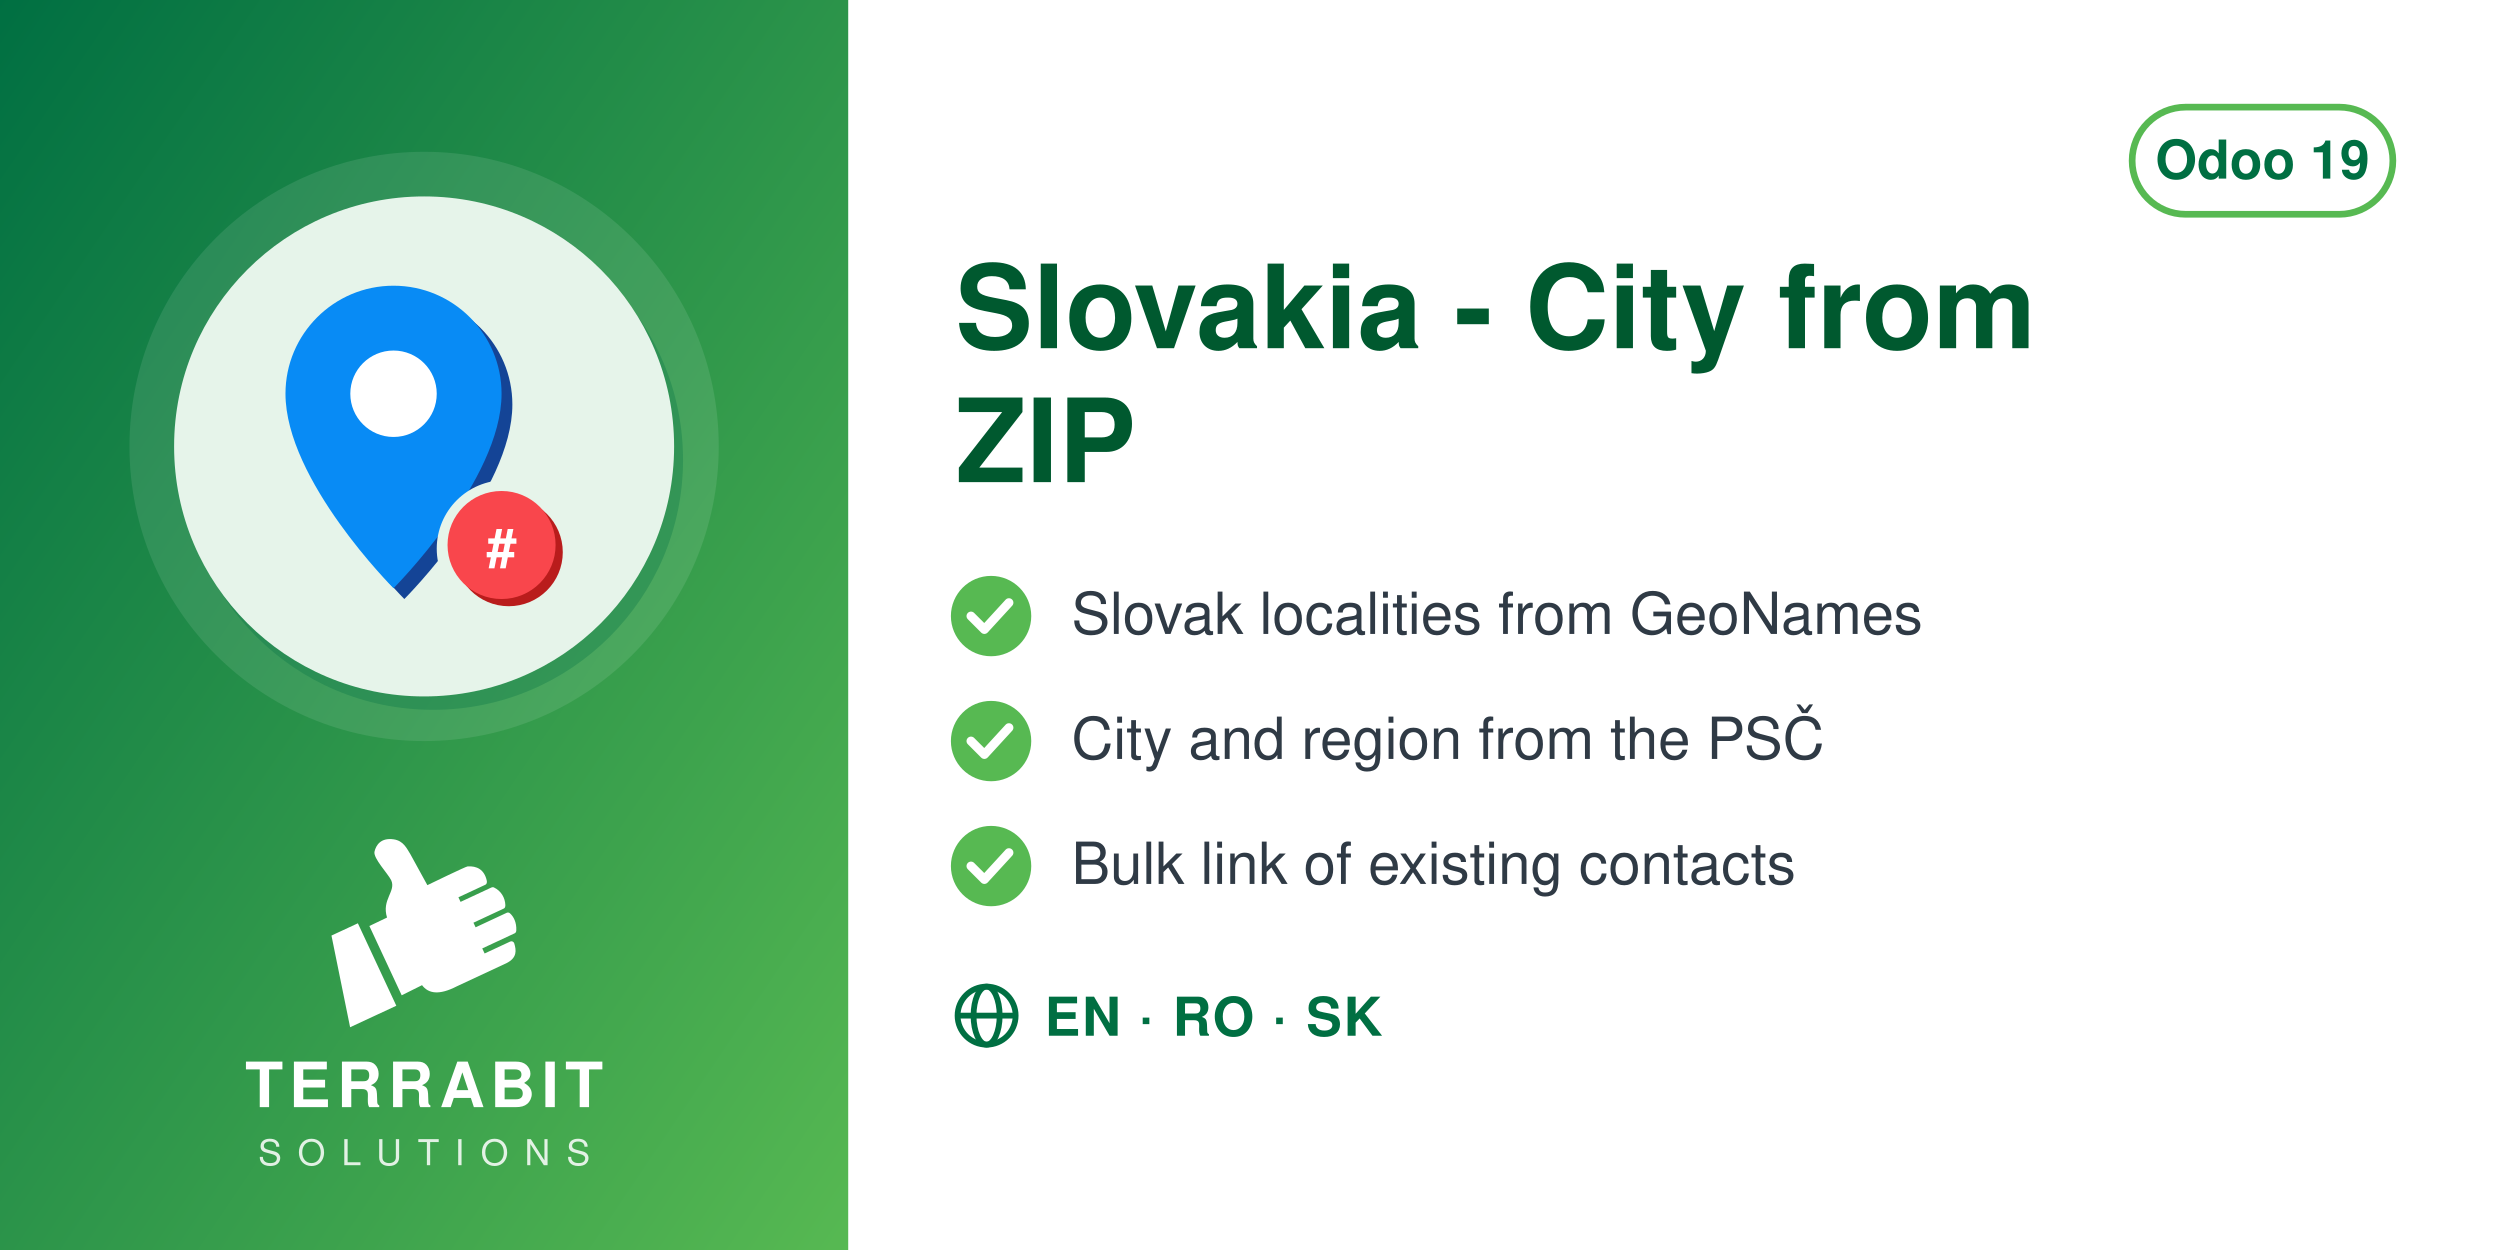
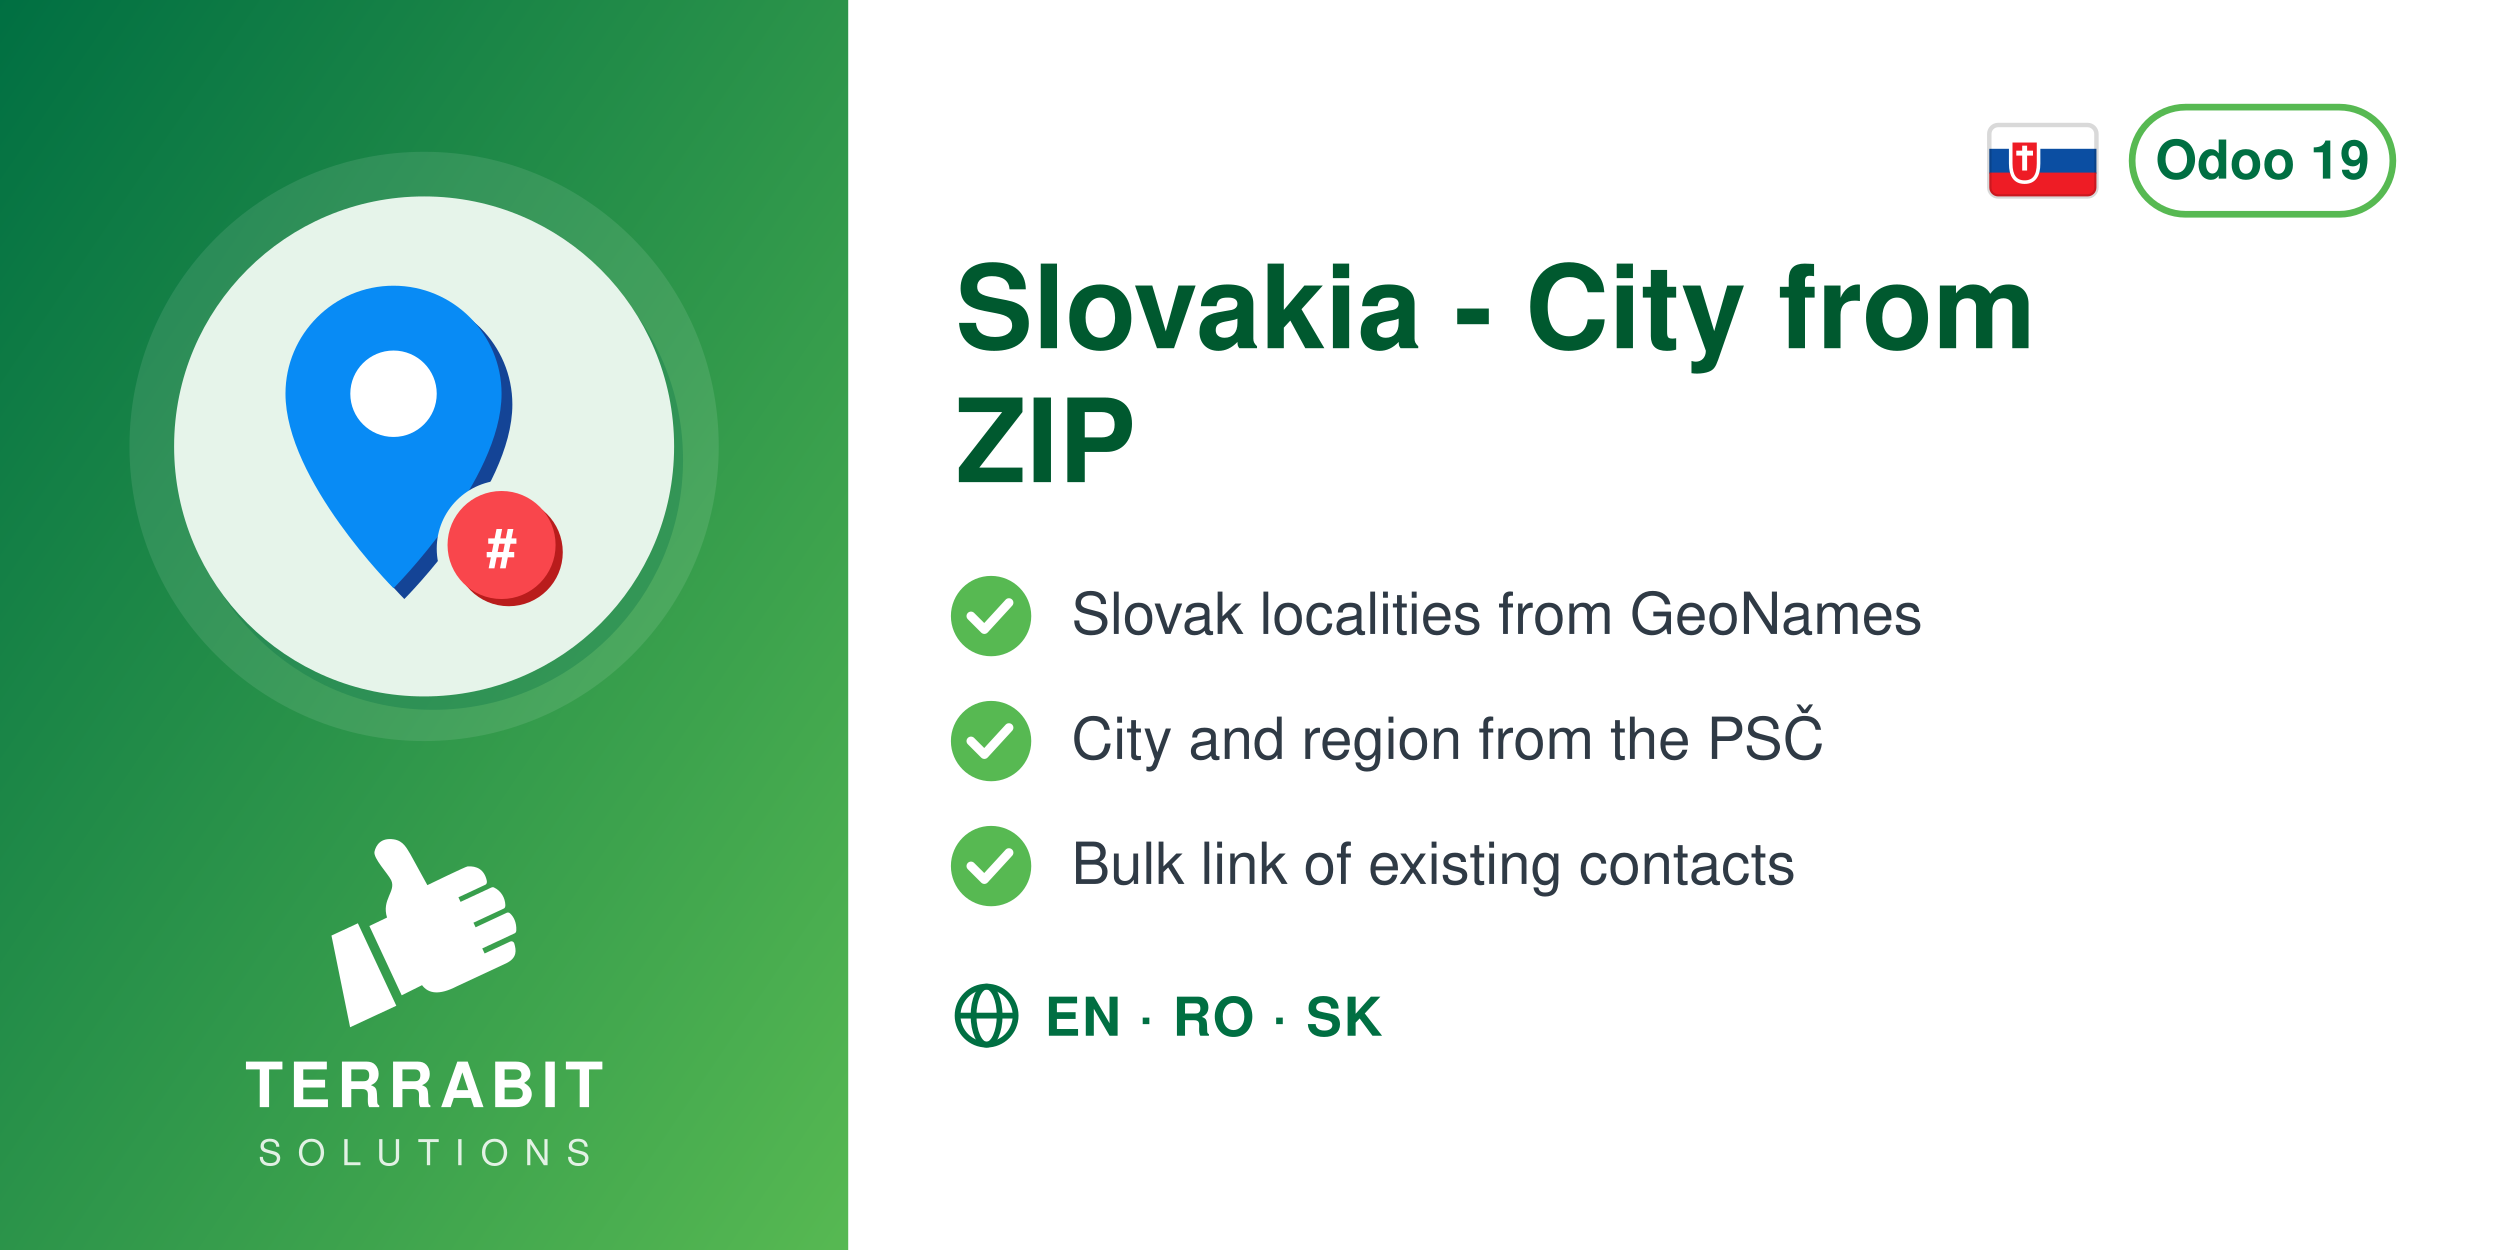
<svg xmlns="http://www.w3.org/2000/svg" width="560" height="280" viewBox="0 0 560 280">
  <defs>
    <linearGradient id="g" x1="0" y1="0" x2="1" y2="1">
      <stop offset="0" stop-color="#006F42" />
      <stop offset="1" stop-color="#57B952" />
    </linearGradient>
  </defs>
  <rect width="560" height="280" fill="#FFFFFF" />
  <rect width="190" height="280" fill="url(#g)" />
  <circle cx="95.0" cy="100" r="66" fill="white" opacity="0.10" />
  <circle cx="97.0" cy="103" r="56" fill="#006F42" opacity="0.30" />
  <circle cx="95.0" cy="100" r="56" fill="#E6F4EA" />
  <svg x="54.0" y="59.0" width="82" height="82" viewBox="0 0 100 100" preserveAspectRatio="xMidYMid meet">
    <g transform="translate(-3.61,2.16) scale(0.9838)">
      <defs>
        <mask id="mi-cut" maskUnits="userSpaceOnUse" x="-20" y="-20" width="140" height="140">
          <rect x="-20" y="-20" width="140" height="140" fill="#fff" />
          <circle cx="77" cy="77" r="19" fill="#000" />
        </mask>
      </defs>
      <g mask="url(#mi-cut)">
        <g transform="translate(3,3)" fill="#144496">
          <path d="M46,4 a30,30 0 0 1 30,30 c0,24 -30,54 -30,54 c0,0 -30,-30 -30,-54 a30,30 0 0 1 30,-30z" />
        </g>
        <g fill="#088BF5">
          <path d="M46,4 a30,30 0 0 1 30,30 c0,24 -30,54 -30,54 c0,0 -30,-30 -30,-54 a30,30 0 0 1 30,-30z" />
        </g>
        <circle cx="46" cy="34" r="12" fill="#FFFFFF" />
      </g>
      <circle cx="78" cy="78" r="15" fill="#B91C1C" />
      <circle cx="76" cy="76" r="15" fill="#F9464C" />
      <text x="76" y="82" font-family="Helvetica, Arial, sans-serif" font-weight="bold" font-size="15" fill="#FFFFFF" text-anchor="middle">#</text>
    </g>
  </svg>
  <svg x="72.0" y="186" width="46" height="46" viewBox="4045 2535 3400 3400" preserveAspectRatio="xMidYMid meet">
    <path fill="#FFFFFF" d="M4648.32 4073.59l636.59 1365.17 -765.09 355.96 -308.63 -1517.87 437.13 -203.26zm725.61 1192.32l336.75 -167.88c105.65,140.85 282.69,170.72 576.82,18.8l819.92 -382.33c181.4,-90.13 164.26,-214.57 130.07,-328.43 -4.28,-14.25 -13.68,-24.81 -27.34,-30.7 -13.67,-5.89 -27.61,-5.11 -41.09,1.18l-422.32 196.93 -39.04 -83.72 538.07 -250.91c16.64,-7.76 24.7,-27.69 25.58,-46.04 6.48,-134.33 -44.36,-230.89 -105.84,-285.23 -15.2,-13.44 -35.71,-15.59 -54.12,-7l-513.92 239.64 -35.6 -76.34 506.31 -236.1c17.69,-8.25 22.52,-36.93 21.83,-56.45 -4.1,-117.31 -67.62,-232.74 -187.72,-290.66 -13.94,-6.72 -28.64,-6.36 -42.69,0.19l-511.21 238.38 -35.37 -75.86 448.98 -209.36c20.44,-9.53 25.81,-42.28 21.02,-64.32 -41.02,-189.07 -167.92,-247.8 -318.14,-237.87 -29.39,1.94 -589.86,273.16 -665.95,310.54l-281.84 -513.57c-59.06,-93.13 -112.7,-221.7 -276.47,-245.13 -211.24,-30.22 -291.56,94.38 -316.89,203.13 -25.32,108.75 223.84,365.99 276.05,473.69 85.52,184.27 -161.86,318.11 -68.41,617.99l-292.54 139.94 535.09 1147.51z" />
  </svg>
  <text x="95.0" y="248" text-anchor="middle" font-family="Helvetica,Arial,sans-serif" font-size="14" font-weight="800" letter-spacing="1.4" fill="white">TERRABIT</text>
  <text x="95.0" y="261" text-anchor="middle" font-family="Helvetica,Arial,sans-serif" font-size="8" font-weight="500" letter-spacing="3.6" fill="white" opacity="0.85">SOLUTIONS</text>
  <g>
    <rect x="477.6" y="24" width="58.4" height="24" rx="12" fill="none" stroke="#57B952" stroke-width="1.5" />
    <text x="506.8" y="40" text-anchor="middle" font-family="Helvetica,Arial,sans-serif" font-size="12" font-weight="700" fill="#006F42">Odoo 19</text>
  </g>
+   <g>
+     <clipPath id="flag-sk">
+       <rect x="445.6" y="28.0" width="24" height="16" rx="2" />
+     </clipPath>
+     <g clip-path="url(#flag-sk)">
+       <rect x="445.6" y="28.0" width="24" height="5.533" fill="#FFFFFF" />
+       <rect x="445.6" y="33.333" width="24" height="5.533" fill="#0B4EA2" />
+       <rect x="445.6" y="38.667" width="24" height="5.533" fill="#EE1C25" />
+       <path d="M450.4 31.52 h6.24 v5.104 q0 4.176 -3.12 4.176 q-3.12 0 -3.12 -4.176 z" fill="#EE1C25" stroke="#FFFFFF" stroke-width="0.8" />
+       <path d="M453.52 32.634 v5.568 M451.648 34.304 h3.744" stroke="#FFFFFF" stroke-width="1.1" fill="none" />
+     </g>
+     <rect x="445.6" y="28.0" width="24" height="16" rx="2" fill="none" stroke="#000000" stroke-opacity="0.15" stroke-width="1" />
+   </g>
  <text x="214" y="78" font-family="Helvetica,Arial,sans-serif" font-size="26" font-weight="700" fill="#00592F">Slovakia - City from</text>
  <text x="214" y="108" font-family="Helvetica,Arial,sans-serif" font-size="26" font-weight="700" fill="#00592F">ZIP</text>
  <circle cx="222" cy="138" r="9" fill="#57B952" />
  <path d="M217.5 138 l3 3 l5.5 -6" fill="none" stroke="white" stroke-width="2" stroke-linecap="round" stroke-linejoin="round" />
  <text x="240" y="142" font-family="Helvetica,Arial,sans-serif" font-size="13" fill="#2F3A45">Slovak localities from GeoNames</text>
  <circle cx="222" cy="166" r="9" fill="#57B952" />
  <path d="M217.5 166 l3 3 l5.5 -6" fill="none" stroke="white" stroke-width="2" stroke-linecap="round" stroke-linejoin="round" />
  <text x="240" y="170" font-family="Helvetica,Arial,sans-serif" font-size="13" fill="#2F3A45">City and region from the PSČ</text>
  <circle cx="222" cy="194" r="9" fill="#57B952" />
  <path d="M217.5 194 l3 3 l5.5 -6" fill="none" stroke="white" stroke-width="2" stroke-linecap="round" stroke-linejoin="round" />
  <text x="240" y="198" font-family="Helvetica,Arial,sans-serif" font-size="13" fill="#2F3A45">Bulk link of existing contacts</text>
  <g fill="none" stroke="#006F42" stroke-width="1.3">
    <circle cx="221" cy="227.5" r="6.5" />
    <ellipse cx="221" cy="227.5" rx="2.925" ry="6.5" />
    <line x1="214.5" y1="227.5" x2="227.5" y2="227.5" />
  </g>
  <text x="234" y="232" font-family="Helvetica,Arial,sans-serif" font-size="12" font-weight="700" letter-spacing="0.4" fill="#006F42">EN · RO · SK</text>
</svg>
